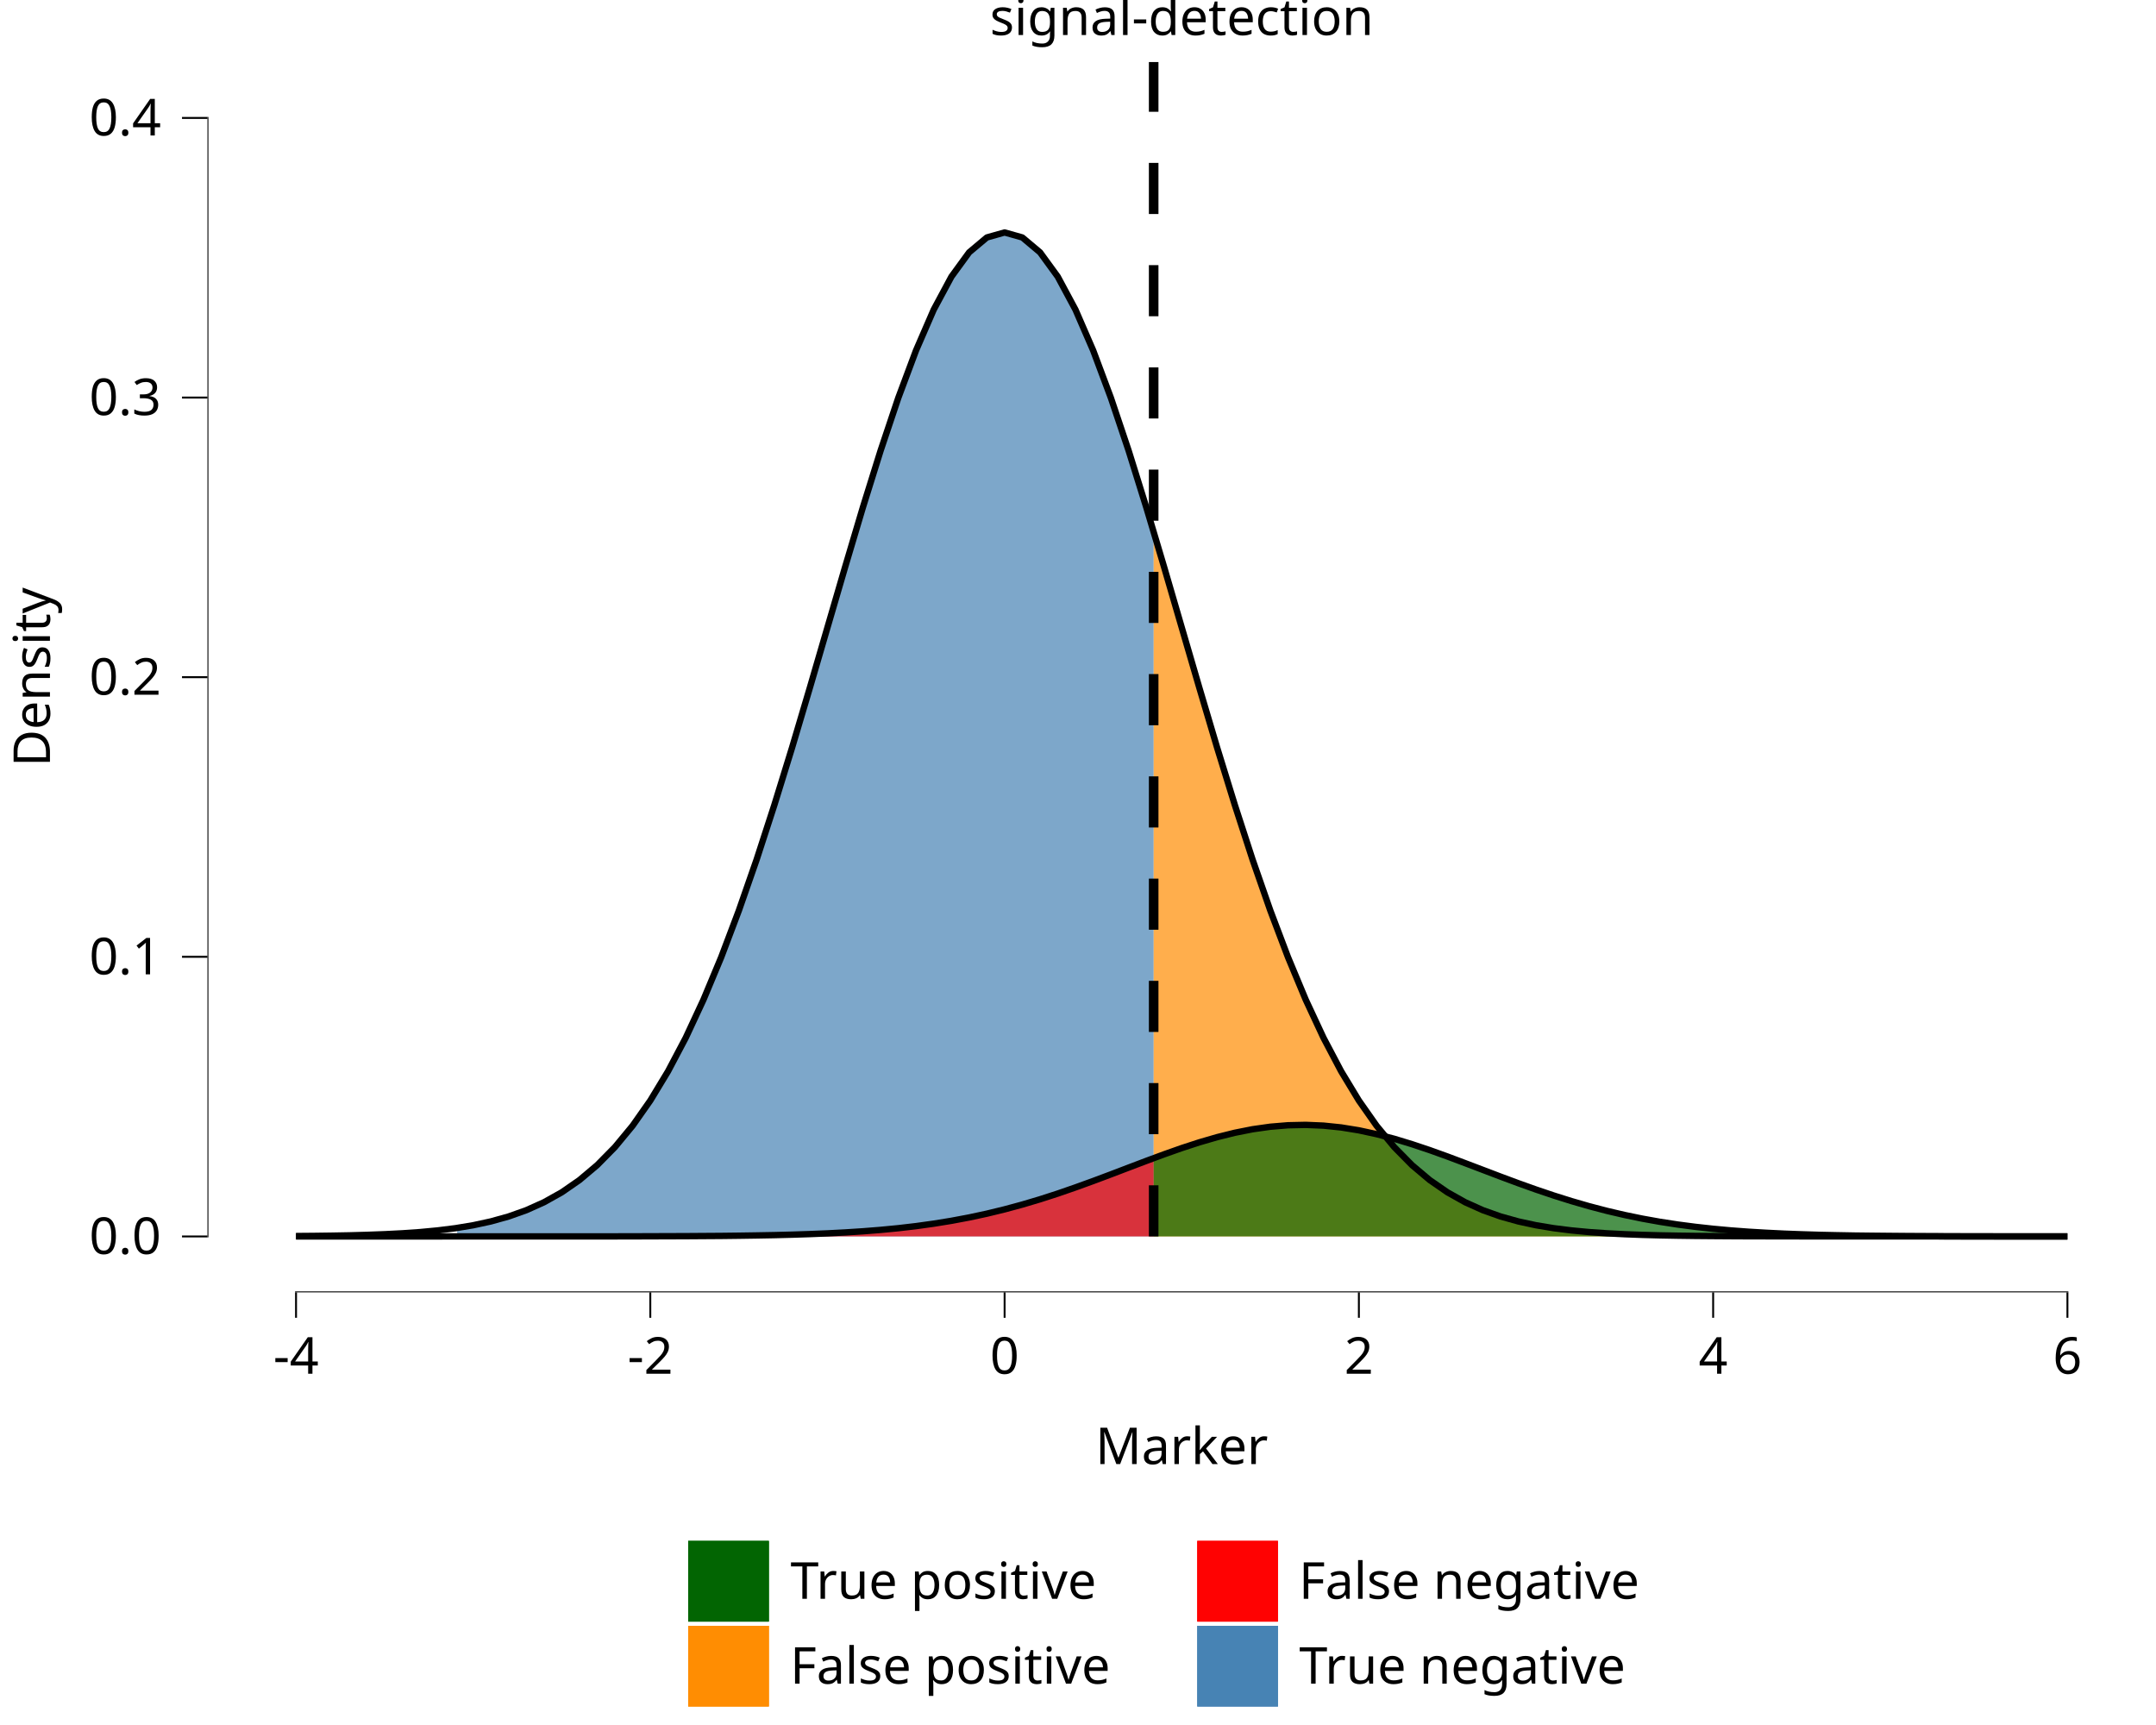
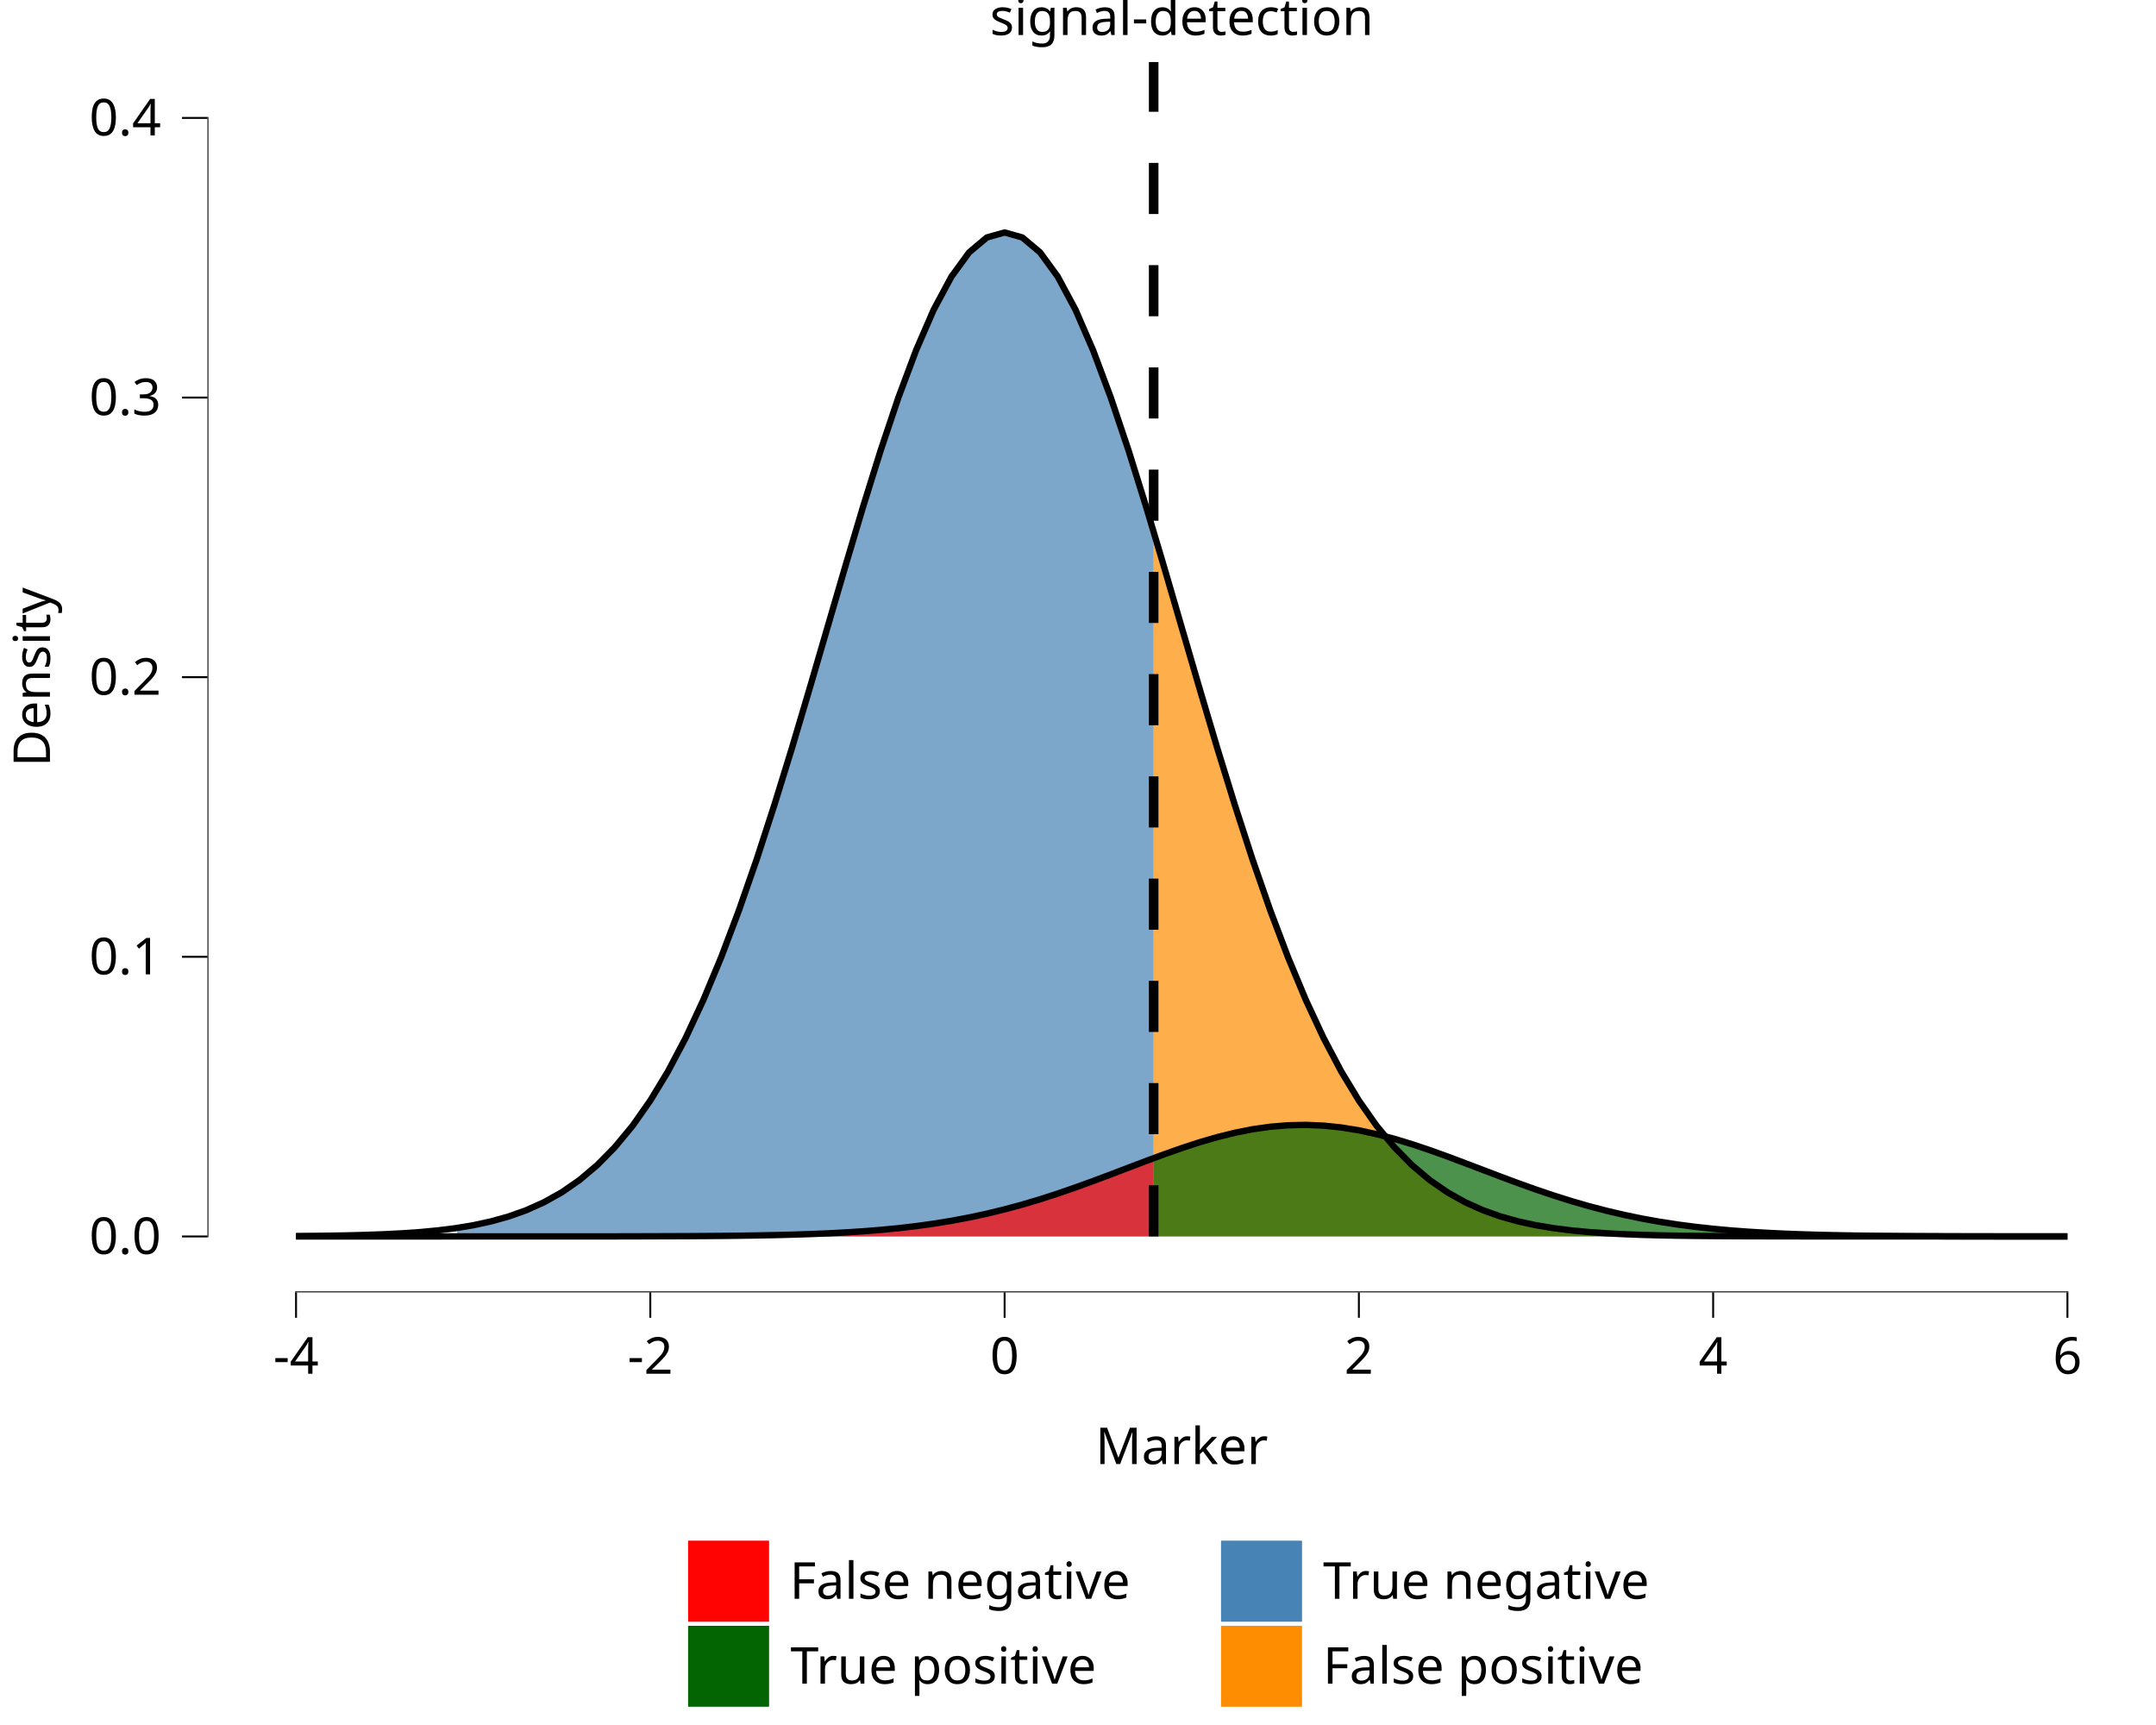
<svg xmlns="http://www.w3.org/2000/svg" class="svglite" data-engine-version="2.0" width="720.00pt" height="576.00pt" viewBox="0 0 720.00 576.00">
  <defs>
    <style type="text/css">
    .svglite line, .svglite polyline, .svglite polygon, .svglite path, .svglite rect, .svglite circle {
      fill: none;
      stroke: #000000;
      stroke-linecap: round;
      stroke-linejoin: round;
      stroke-miterlimit: 10.00;
    }
  </style>
  </defs>
  <rect width="100%" height="100%" style="stroke: none; fill: #FFFFFF;" />
  <defs>
    <clipPath id="cpMC4wMHw3MjAuMDB8MC4wMHw1NzYuMDA=">
      <rect x="0.00" y="0.00" width="720.00" height="576.00" />
    </clipPath>
  </defs>
  <g clip-path="url(#cpMC4wMHw3MjAuMDB8MC4wMHw1NzYuMDA=)">
    <rect x="0.00" y="0.00" width="720.00" height="576.00" style="stroke-width: 10.67; stroke: none;" />
  </g>
  <defs>
    <clipPath id="cpNjkuMjh8NzIwLjAwfDIwLjcxfDQzMS41Mw==">
      <rect x="69.28" y="20.71" width="650.72" height="410.82" />
    </clipPath>
  </defs>
  <g clip-path="url(#cpNjkuMjh8NzIwLjAwfDIwLjcxfDQzMS41Mw==)">
    <rect x="69.28" y="20.71" width="650.72" height="410.82" style="stroke-width: 10.67; stroke: none;" />
    <polygon points="152.68,410.03 155.01,409.66 157.33,409.26 159.66,408.81 161.98,408.31 164.31,407.76 166.64,407.15 168.96,406.48 171.29,405.74 173.61,404.92 175.94,404.03 178.27,403.05 180.59,401.98 182.92,400.81 185.24,399.53 187.57,398.14 189.89,396.64 192.22,395.00 194.55,393.23 196.87,391.32 199.20,389.26 201.52,387.05 203.85,384.66 206.18,382.11 208.50,379.38 210.83,376.46 213.15,373.34 215.48,370.03 217.81,366.51 220.13,362.78 222.46,358.83 224.78,354.66 227.11,350.26 229.44,345.64 231.76,340.79 234.09,335.70 236.41,330.39 238.74,324.84 241.07,319.07 243.39,313.07 245.72,306.85 248.04,300.42 250.37,293.79 252.69,286.96 255.02,279.94 257.35,272.74 259.67,265.39 262.00,257.89 264.32,250.25 266.65,242.51 268.98,234.67 271.30,226.76 273.63,218.80 275.95,210.81 278.28,202.82 280.61,194.85 282.93,186.93 285.26,179.08 287.58,171.33 289.91,163.71 292.24,156.24 294.56,148.96 296.89,141.90 299.21,135.07 301.54,128.51 303.87,122.25 306.19,116.30 308.52,110.71 310.84,105.48 313.17,100.64 315.49,96.22 317.82,92.24 320.15,88.70 322.47,85.63 324.80,83.04 327.12,80.95 329.45,79.36 331.78,78.28 334.10,77.71 336.43,77.66 338.75,78.13 341.08,79.11 343.41,80.61 345.73,82.61 348.06,85.10 350.38,88.08 352.71,91.53 355.04,95.43 357.36,99.77 359.69,104.53 362.01,109.69 364.34,115.21 366.67,121.09 368.99,127.30 371.32,133.80 373.64,140.58 375.97,147.61 378.30,154.85 380.62,162.28 382.95,169.87 385.27,177.60 385.27,412.86 382.95,412.86 380.62,412.86 378.30,412.86 375.97,412.86 373.64,412.86 371.32,412.86 368.99,412.86 366.67,412.86 364.34,412.86 362.01,412.86 359.69,412.86 357.36,412.86 355.04,412.86 352.71,412.86 350.38,412.86 348.06,412.86 345.73,412.86 343.41,412.86 341.08,412.86 338.75,412.86 336.43,412.86 334.10,412.86 331.78,412.86 329.45,412.86 327.12,412.86 324.80,412.86 322.47,412.86 320.15,412.86 317.82,412.86 315.49,412.86 313.17,412.86 310.84,412.86 308.52,412.86 306.19,412.86 303.87,412.86 301.54,412.86 299.21,412.86 296.89,412.86 294.56,412.86 292.24,412.86 289.91,412.86 287.58,412.86 285.26,412.86 282.93,412.86 280.61,412.86 278.28,412.86 275.95,412.86 273.63,412.86 271.30,412.86 268.98,412.86 266.65,412.86 264.32,412.86 262.00,412.86 259.67,412.86 257.35,412.86 255.02,412.86 252.69,412.86 250.37,412.86 248.04,412.86 245.72,412.86 243.39,412.86 241.07,412.86 238.74,412.86 236.41,412.86 234.09,412.86 231.76,412.86 229.44,412.86 227.11,412.86 224.78,412.86 222.46,412.86 220.13,412.86 217.81,412.86 215.48,412.86 213.15,412.86 210.83,412.86 208.50,412.86 206.18,412.86 203.85,412.86 201.52,412.86 199.20,412.86 196.87,412.86 194.55,412.86 192.22,412.86 189.89,412.86 187.57,412.86 185.24,412.86 182.92,412.86 180.59,412.86 178.27,412.86 175.94,412.86 173.61,412.86 171.29,412.86 168.96,412.86 166.64,412.86 164.31,412.86 161.98,412.86 159.66,412.86 157.33,412.86 155.01,412.86 152.68,412.86 " style="stroke-width: 0.00; stroke: none; stroke-linecap: butt; fill: #4682B4; fill-opacity: 0.70;" />
    <polyline points="152.68,410.03 155.01,409.66 157.33,409.26 159.66,408.81 161.98,408.31 164.31,407.76 166.64,407.15 168.96,406.48 171.29,405.74 173.61,404.92 175.94,404.03 178.27,403.05 180.59,401.98 182.92,400.81 185.24,399.53 187.57,398.14 189.89,396.64 192.22,395.00 194.55,393.23 196.87,391.32 199.20,389.26 201.52,387.05 203.85,384.66 206.18,382.11 208.50,379.38 210.83,376.46 213.15,373.34 215.48,370.03 217.81,366.51 220.13,362.78 222.46,358.83 224.78,354.66 227.11,350.26 229.44,345.64 231.76,340.79 234.09,335.70 236.41,330.39 238.74,324.84 241.07,319.07 243.39,313.07 245.72,306.85 248.04,300.42 250.37,293.79 252.69,286.96 255.02,279.94 257.35,272.74 259.67,265.39 262.00,257.89 264.32,250.25 266.65,242.51 268.98,234.67 271.30,226.76 273.63,218.80 275.95,210.81 278.28,202.82 280.61,194.85 282.93,186.93 285.26,179.08 287.58,171.33 289.91,163.71 292.24,156.24 294.56,148.96 296.89,141.90 299.21,135.07 301.54,128.51 303.87,122.25 306.19,116.30 308.52,110.71 310.84,105.48 313.17,100.64 315.49,96.22 317.82,92.24 320.15,88.70 322.47,85.63 324.80,83.04 327.12,80.95 329.45,79.36 331.78,78.28 334.10,77.71 336.43,77.66 338.75,78.13 341.08,79.11 343.41,80.61 345.73,82.61 348.06,85.10 350.38,88.08 352.71,91.53 355.04,95.43 357.36,99.77 359.69,104.53 362.01,109.69 364.34,115.21 366.67,121.09 368.99,127.30 371.32,133.80 373.64,140.58 375.97,147.61 378.30,154.85 380.62,162.28 382.95,169.87 385.27,177.60 " style="stroke-width: 1.07; stroke: none; stroke-linecap: butt;" />
    <polyline points="385.27,412.86 382.95,412.86 380.62,412.86 378.30,412.86 375.97,412.86 373.64,412.86 371.32,412.86 368.99,412.86 366.67,412.86 364.34,412.86 362.01,412.86 359.69,412.86 357.36,412.86 355.04,412.86 352.71,412.86 350.38,412.86 348.06,412.86 345.73,412.86 343.41,412.86 341.08,412.86 338.75,412.86 336.43,412.86 334.10,412.86 331.78,412.86 329.45,412.86 327.12,412.86 324.80,412.86 322.47,412.86 320.15,412.86 317.82,412.86 315.49,412.86 313.17,412.86 310.84,412.86 308.52,412.86 306.19,412.86 303.87,412.86 301.54,412.86 299.21,412.86 296.89,412.86 294.56,412.86 292.24,412.86 289.91,412.86 287.58,412.86 285.26,412.86 282.93,412.86 280.61,412.86 278.28,412.86 275.95,412.86 273.63,412.86 271.30,412.86 268.98,412.86 266.65,412.86 264.32,412.86 262.00,412.86 259.67,412.86 257.35,412.86 255.02,412.86 252.69,412.86 250.37,412.86 248.04,412.86 245.72,412.86 243.39,412.86 241.07,412.86 238.74,412.86 236.41,412.86 234.09,412.86 231.76,412.86 229.44,412.86 227.11,412.86 224.78,412.86 222.46,412.86 220.13,412.86 217.81,412.86 215.48,412.86 213.15,412.86 210.83,412.86 208.50,412.86 206.18,412.86 203.85,412.86 201.52,412.86 199.20,412.86 196.87,412.86 194.55,412.86 192.22,412.86 189.89,412.86 187.57,412.86 185.24,412.86 182.92,412.86 180.59,412.86 178.27,412.86 175.94,412.86 173.61,412.86 171.29,412.86 168.96,412.86 166.64,412.86 164.31,412.86 161.98,412.86 159.66,412.86 157.33,412.86 155.01,412.86 152.68,412.86 " style="stroke-width: 1.07; stroke: none; stroke-linecap: butt;" />
    <polygon points="385.27,177.60 387.60,185.43 389.92,193.34 392.25,201.31 394.58,209.30 396.90,217.29 399.23,225.26 401.55,233.18 403.88,241.03 406.21,248.79 408.53,256.45 410.86,263.98 413.18,271.36 415.51,278.58 417.84,285.64 420.16,292.51 422.49,299.18 424.81,305.65 427.14,311.91 429.47,317.95 431.79,323.76 434.12,329.35 436.44,334.71 438.77,339.84 441.10,344.74 443.42,349.40 445.75,353.84 448.07,358.05 450.40,362.04 452.72,365.82 455.05,369.38 457.38,372.73 459.70,375.88 462.03,378.84 464.35,381.61 466.68,384.19 469.01,386.61 471.33,388.85 473.66,390.94 475.98,392.88 478.31,394.68 480.64,396.34 482.96,397.87 485.29,399.28 487.61,400.57 489.94,401.76 492.27,402.85 494.59,403.85 496.92,404.76 499.24,405.59 501.57,406.34 503.90,407.03 506.22,407.65 508.55,408.21 510.87,408.72 513.20,409.18 515.52,409.59 517.85,409.96 520.18,410.29 522.50,410.59 524.83,410.86 527.15,411.09 529.48,411.31 531.81,411.49 534.13,411.66 536.46,411.81 538.78,411.94 541.11,412.06 543.44,412.16 545.76,412.25 548.09,412.33 550.41,412.40 552.74,412.46 555.07,412.51 557.39,412.56 559.72,412.60 562.04,412.64 564.37,412.67 566.70,412.69 569.02,412.72 571.35,412.74 573.67,412.75 576.00,412.77 578.32,412.78 580.65,412.79 582.98,412.80 585.30,412.81 587.63,412.82 589.95,412.82 592.28,412.83 594.61,412.83 596.93,412.84 599.26,412.84 601.58,412.84 603.91,412.84 606.24,412.85 608.56,412.85 610.89,412.85 613.21,412.85 615.54,412.85 617.87,412.85 617.87,412.86 615.54,412.86 613.21,412.86 610.89,412.86 608.56,412.86 606.24,412.86 603.91,412.86 601.58,412.86 599.26,412.86 596.93,412.86 594.61,412.86 592.28,412.86 589.95,412.86 587.63,412.86 585.30,412.86 582.98,412.86 580.65,412.86 578.32,412.86 576.00,412.86 573.67,412.86 571.35,412.86 569.02,412.86 566.70,412.86 564.37,412.86 562.04,412.86 559.72,412.86 557.39,412.86 555.07,412.86 552.74,412.86 550.41,412.86 548.09,412.86 545.76,412.86 543.44,412.86 541.11,412.86 538.78,412.86 536.46,412.86 534.13,412.86 531.81,412.86 529.48,412.86 527.15,412.86 524.83,412.86 522.50,412.86 520.18,412.86 517.85,412.86 515.52,412.86 513.20,412.86 510.87,412.86 508.55,412.86 506.22,412.86 503.90,412.86 501.57,412.86 499.24,412.86 496.92,412.86 494.59,412.86 492.27,412.86 489.94,412.86 487.61,412.86 485.29,412.86 482.96,412.86 480.64,412.86 478.31,412.86 475.98,412.86 473.66,412.86 471.33,412.86 469.01,412.86 466.68,412.86 464.35,412.86 462.03,412.86 459.70,412.86 457.38,412.86 455.05,412.86 452.72,412.86 450.40,412.86 448.07,412.86 445.75,412.86 443.42,412.86 441.10,412.86 438.77,412.86 436.44,412.86 434.12,412.86 431.79,412.86 429.47,412.86 427.14,412.86 424.81,412.86 422.49,412.86 420.16,412.86 417.84,412.86 415.51,412.86 413.18,412.86 410.86,412.86 408.53,412.86 406.21,412.86 403.88,412.86 401.55,412.86 399.23,412.86 396.90,412.86 394.58,412.86 392.25,412.86 389.92,412.86 387.60,412.86 385.27,412.86 " style="stroke-width: 0.00; stroke: none; stroke-linecap: butt; fill: #FF8C00; fill-opacity: 0.70;" />
    <polyline points="385.27,177.60 387.60,185.43 389.92,193.34 392.25,201.31 394.58,209.30 396.90,217.29 399.23,225.26 401.55,233.18 403.88,241.03 406.21,248.79 408.53,256.45 410.86,263.98 413.18,271.36 415.51,278.58 417.84,285.64 420.16,292.51 422.49,299.18 424.81,305.65 427.14,311.91 429.47,317.95 431.79,323.76 434.12,329.35 436.44,334.71 438.77,339.84 441.10,344.74 443.42,349.40 445.75,353.84 448.07,358.05 450.40,362.04 452.72,365.82 455.05,369.38 457.38,372.73 459.70,375.88 462.03,378.84 464.35,381.61 466.68,384.19 469.01,386.61 471.33,388.85 473.66,390.94 475.98,392.88 478.31,394.68 480.64,396.34 482.96,397.87 485.29,399.28 487.61,400.57 489.94,401.76 492.27,402.85 494.59,403.85 496.92,404.76 499.24,405.59 501.57,406.34 503.90,407.03 506.22,407.65 508.55,408.21 510.87,408.72 513.20,409.18 515.52,409.59 517.85,409.96 520.18,410.29 522.50,410.59 524.83,410.86 527.15,411.09 529.48,411.31 531.81,411.49 534.13,411.66 536.46,411.81 538.78,411.94 541.11,412.06 543.44,412.16 545.76,412.25 548.09,412.33 550.41,412.40 552.74,412.46 555.07,412.51 557.39,412.56 559.72,412.60 562.04,412.64 564.37,412.67 566.70,412.69 569.02,412.72 571.35,412.74 573.67,412.75 576.00,412.77 578.32,412.78 580.65,412.79 582.98,412.80 585.30,412.81 587.63,412.82 589.95,412.82 592.28,412.83 594.61,412.83 596.93,412.84 599.26,412.84 601.58,412.84 603.91,412.84 606.24,412.85 608.56,412.85 610.89,412.85 613.21,412.85 615.54,412.85 617.87,412.85 " style="stroke-width: 1.07; stroke: none; stroke-linecap: butt;" />
    <polyline points="617.87,412.86 615.54,412.86 613.21,412.86 610.89,412.86 608.56,412.86 606.24,412.86 603.91,412.86 601.58,412.86 599.26,412.86 596.93,412.86 594.61,412.86 592.28,412.86 589.95,412.86 587.63,412.86 585.30,412.86 582.98,412.86 580.65,412.86 578.32,412.86 576.00,412.86 573.67,412.86 571.35,412.86 569.02,412.86 566.70,412.86 564.37,412.86 562.04,412.86 559.72,412.86 557.39,412.86 555.07,412.86 552.74,412.86 550.41,412.86 548.09,412.86 545.76,412.86 543.44,412.86 541.11,412.86 538.78,412.86 536.46,412.86 534.13,412.86 531.81,412.86 529.48,412.86 527.15,412.86 524.83,412.86 522.50,412.86 520.18,412.86 517.85,412.86 515.52,412.86 513.20,412.86 510.87,412.86 508.55,412.86 506.22,412.86 503.90,412.86 501.57,412.86 499.24,412.86 496.92,412.86 494.59,412.86 492.27,412.86 489.94,412.86 487.61,412.86 485.29,412.86 482.96,412.86 480.64,412.86 478.31,412.86 475.98,412.86 473.66,412.86 471.33,412.86 469.01,412.86 466.68,412.86 464.35,412.86 462.03,412.86 459.70,412.86 457.38,412.86 455.05,412.86 452.72,412.86 450.40,412.86 448.07,412.86 445.75,412.86 443.42,412.86 441.10,412.86 438.77,412.86 436.44,412.86 434.12,412.86 431.79,412.86 429.47,412.86 427.14,412.86 424.81,412.86 422.49,412.86 420.16,412.86 417.84,412.86 415.51,412.86 413.18,412.86 410.86,412.86 408.53,412.86 406.21,412.86 403.88,412.86 401.55,412.86 399.23,412.86 396.90,412.86 394.58,412.86 392.25,412.86 389.92,412.86 387.60,412.86 385.27,412.86 " style="stroke-width: 1.07; stroke: none; stroke-linecap: butt;" />
    <polygon points="152.68,412.85 155.01,412.85 157.33,412.85 159.66,412.85 161.98,412.85 164.31,412.85 166.64,412.85 168.96,412.85 171.29,412.85 173.61,412.85 175.94,412.85 178.27,412.85 180.59,412.85 182.92,412.85 185.24,412.85 187.57,412.85 189.89,412.85 192.22,412.85 194.55,412.85 196.87,412.84 199.20,412.84 201.52,412.84 203.85,412.84 206.18,412.83 208.50,412.83 210.83,412.83 213.15,412.82 215.48,412.82 217.81,412.81 220.13,412.80 222.46,412.80 224.78,412.79 227.11,412.78 229.44,412.77 231.76,412.75 234.09,412.74 236.41,412.72 238.74,412.70 241.07,412.68 243.39,412.66 245.72,412.63 248.04,412.60 250.37,412.57 252.69,412.53 255.02,412.49 257.35,412.45 259.67,412.40 262.00,412.34 264.32,412.28 266.65,412.21 268.98,412.13 271.30,412.05 273.63,411.96 275.95,411.85 278.28,411.74 280.61,411.62 282.93,411.49 285.26,411.35 287.58,411.19 289.91,411.02 292.24,410.84 294.56,410.64 296.89,410.42 299.21,410.19 301.54,409.94 303.87,409.67 306.19,409.38 308.52,409.08 310.84,408.75 313.17,408.40 315.49,408.02 317.82,407.63 320.15,407.21 322.47,406.77 324.80,406.30 327.12,405.81 329.45,405.29 331.78,404.74 334.10,404.17 336.43,403.58 338.75,402.96 341.08,402.31 343.41,401.64 345.73,400.94 348.06,400.22 350.38,399.48 352.71,398.72 355.04,397.94 357.36,397.13 359.69,396.31 362.01,395.48 364.34,394.63 366.67,393.76 368.99,392.89 371.32,392.01 373.64,391.13 375.97,390.24 378.30,389.35 380.62,388.47 382.95,387.59 385.27,386.72 385.27,412.86 382.95,412.86 380.62,412.86 378.30,412.86 375.97,412.86 373.64,412.86 371.32,412.86 368.99,412.86 366.67,412.86 364.34,412.86 362.01,412.86 359.69,412.86 357.36,412.86 355.04,412.86 352.71,412.86 350.38,412.86 348.06,412.86 345.73,412.86 343.41,412.86 341.08,412.86 338.75,412.86 336.43,412.86 334.10,412.86 331.78,412.86 329.45,412.86 327.12,412.86 324.80,412.86 322.47,412.86 320.15,412.86 317.82,412.86 315.49,412.86 313.17,412.86 310.84,412.86 308.52,412.86 306.19,412.86 303.87,412.86 301.54,412.86 299.21,412.86 296.89,412.86 294.56,412.86 292.24,412.86 289.91,412.86 287.58,412.86 285.26,412.86 282.93,412.86 280.61,412.86 278.28,412.86 275.95,412.86 273.63,412.86 271.30,412.86 268.98,412.86 266.65,412.86 264.32,412.86 262.00,412.86 259.67,412.86 257.35,412.86 255.02,412.86 252.69,412.86 250.37,412.86 248.04,412.86 245.72,412.86 243.39,412.86 241.07,412.86 238.74,412.86 236.41,412.86 234.09,412.86 231.76,412.86 229.44,412.86 227.11,412.86 224.78,412.86 222.46,412.86 220.13,412.86 217.81,412.86 215.48,412.86 213.15,412.86 210.83,412.86 208.50,412.86 206.18,412.86 203.85,412.86 201.52,412.86 199.20,412.86 196.87,412.86 194.55,412.86 192.22,412.86 189.89,412.86 187.57,412.86 185.24,412.86 182.92,412.86 180.59,412.86 178.27,412.86 175.94,412.86 173.61,412.86 171.29,412.86 168.96,412.86 166.64,412.86 164.31,412.86 161.98,412.86 159.66,412.86 157.33,412.86 155.01,412.86 152.68,412.86 " style="stroke-width: 0.00; stroke: none; stroke-linecap: butt; fill: #FF0000; fill-opacity: 0.70;" />
    <polyline points="152.68,412.85 155.01,412.85 157.33,412.85 159.66,412.85 161.98,412.85 164.31,412.85 166.64,412.85 168.96,412.85 171.29,412.85 173.61,412.85 175.94,412.85 178.27,412.85 180.59,412.85 182.92,412.85 185.24,412.85 187.57,412.85 189.89,412.85 192.22,412.85 194.55,412.85 196.87,412.84 199.20,412.84 201.52,412.84 203.85,412.84 206.18,412.83 208.50,412.83 210.83,412.83 213.15,412.82 215.48,412.82 217.81,412.81 220.13,412.80 222.46,412.80 224.78,412.79 227.11,412.78 229.44,412.77 231.76,412.75 234.09,412.74 236.41,412.72 238.74,412.70 241.07,412.68 243.39,412.66 245.72,412.63 248.04,412.60 250.37,412.57 252.69,412.53 255.02,412.49 257.35,412.45 259.67,412.40 262.00,412.34 264.32,412.28 266.65,412.21 268.98,412.13 271.30,412.05 273.63,411.96 275.95,411.85 278.28,411.74 280.61,411.62 282.93,411.49 285.26,411.35 287.58,411.19 289.91,411.02 292.24,410.84 294.56,410.64 296.89,410.42 299.21,410.19 301.54,409.94 303.87,409.67 306.19,409.38 308.52,409.08 310.84,408.75 313.17,408.40 315.49,408.02 317.82,407.63 320.15,407.21 322.47,406.77 324.80,406.30 327.12,405.81 329.45,405.29 331.78,404.74 334.10,404.17 336.43,403.58 338.75,402.96 341.08,402.31 343.41,401.64 345.73,400.94 348.06,400.22 350.38,399.48 352.71,398.72 355.04,397.94 357.36,397.13 359.69,396.31 362.01,395.48 364.34,394.63 366.67,393.76 368.99,392.89 371.32,392.01 373.64,391.13 375.97,390.24 378.30,389.35 380.62,388.47 382.95,387.59 385.27,386.72 " style="stroke-width: 1.07; stroke: none; stroke-linecap: butt;" />
    <polyline points="385.27,412.86 382.95,412.86 380.62,412.86 378.30,412.86 375.97,412.86 373.64,412.86 371.32,412.86 368.99,412.86 366.67,412.86 364.34,412.86 362.01,412.86 359.69,412.86 357.36,412.86 355.04,412.86 352.71,412.86 350.38,412.86 348.06,412.86 345.73,412.86 343.41,412.86 341.08,412.86 338.75,412.86 336.43,412.86 334.10,412.86 331.78,412.86 329.45,412.86 327.12,412.86 324.80,412.86 322.47,412.86 320.15,412.86 317.82,412.86 315.49,412.86 313.17,412.86 310.84,412.86 308.52,412.86 306.19,412.86 303.87,412.86 301.54,412.86 299.21,412.86 296.89,412.86 294.56,412.86 292.24,412.86 289.91,412.86 287.58,412.86 285.26,412.86 282.93,412.86 280.61,412.86 278.28,412.86 275.95,412.86 273.63,412.86 271.30,412.86 268.98,412.86 266.65,412.86 264.32,412.86 262.00,412.86 259.67,412.86 257.35,412.86 255.02,412.86 252.69,412.86 250.37,412.86 248.04,412.86 245.72,412.86 243.39,412.86 241.07,412.86 238.74,412.86 236.41,412.86 234.09,412.86 231.76,412.86 229.44,412.86 227.11,412.86 224.78,412.86 222.46,412.86 220.13,412.86 217.81,412.86 215.48,412.86 213.15,412.86 210.83,412.86 208.50,412.86 206.18,412.86 203.85,412.86 201.52,412.86 199.20,412.86 196.87,412.86 194.55,412.86 192.22,412.86 189.89,412.86 187.57,412.86 185.24,412.86 182.92,412.86 180.59,412.86 178.27,412.86 175.94,412.86 173.61,412.86 171.29,412.86 168.96,412.86 166.64,412.86 164.31,412.86 161.98,412.86 159.66,412.86 157.33,412.86 155.01,412.86 152.68,412.86 " style="stroke-width: 1.07; stroke: none; stroke-linecap: butt;" />
    <polygon points="385.27,386.72 387.60,385.86 389.92,385.01 392.25,384.19 394.58,383.38 396.90,382.60 399.23,381.85 401.55,381.13 403.88,380.44 406.21,379.78 408.53,379.17 410.86,378.60 413.18,378.07 415.51,377.59 417.84,377.15 420.16,376.77 422.49,376.44 424.81,376.16 427.14,375.94 429.47,375.77 431.79,375.66 434.12,375.61 436.44,375.62 438.77,375.68 441.10,375.80 443.42,375.98 445.75,376.21 448.07,376.50 450.40,376.84 452.72,377.23 455.05,377.67 457.38,378.17 459.70,378.70 462.03,379.28 464.35,379.91 466.68,380.57 469.01,381.26 471.33,381.99 473.66,382.75 475.98,383.53 478.31,384.34 480.64,385.17 482.96,386.02 485.29,386.88 487.61,387.75 489.94,388.63 492.27,389.52 494.59,390.41 496.92,391.29 499.24,392.18 501.57,393.06 503.90,393.93 506.22,394.79 508.55,395.64 510.87,396.47 513.20,397.29 515.52,398.09 517.85,398.87 520.18,399.63 522.50,400.36 524.83,401.08 527.15,401.77 529.48,402.43 531.81,403.08 534.13,403.69 536.46,404.28 538.78,404.85 541.11,405.39 543.44,405.90 545.76,406.39 548.09,406.85 550.41,407.29 552.74,407.71 555.07,408.10 557.39,408.47 559.72,408.81 562.04,409.14 564.37,409.44 566.70,409.72 569.02,409.99 571.35,410.23 573.67,410.46 576.00,410.68 578.32,410.87 580.65,411.05 582.98,411.22 585.30,411.37 587.63,411.52 589.95,411.65 592.28,411.77 594.61,411.87 596.93,411.97 599.26,412.06 601.58,412.15 603.91,412.22 606.24,412.29 608.56,412.35 610.89,412.41 613.21,412.46 615.54,412.50 617.87,412.54 617.87,412.86 615.54,412.86 613.21,412.86 610.89,412.86 608.56,412.86 606.24,412.86 603.91,412.86 601.58,412.86 599.26,412.86 596.93,412.86 594.61,412.86 592.28,412.86 589.95,412.86 587.63,412.86 585.30,412.86 582.98,412.86 580.65,412.86 578.32,412.86 576.00,412.86 573.67,412.86 571.35,412.86 569.02,412.86 566.70,412.86 564.37,412.86 562.04,412.86 559.72,412.86 557.39,412.86 555.07,412.86 552.74,412.86 550.41,412.86 548.09,412.86 545.76,412.86 543.44,412.86 541.11,412.86 538.78,412.86 536.46,412.86 534.13,412.86 531.81,412.86 529.48,412.86 527.15,412.86 524.83,412.86 522.50,412.86 520.18,412.86 517.85,412.86 515.52,412.86 513.20,412.86 510.87,412.86 508.55,412.86 506.22,412.86 503.90,412.86 501.57,412.86 499.24,412.86 496.92,412.86 494.59,412.86 492.27,412.86 489.94,412.86 487.61,412.86 485.29,412.86 482.96,412.86 480.64,412.86 478.31,412.86 475.98,412.86 473.66,412.86 471.33,412.86 469.01,412.86 466.68,412.86 464.35,412.86 462.03,412.86 459.70,412.86 457.38,412.86 455.05,412.86 452.72,412.86 450.40,412.86 448.07,412.86 445.75,412.86 443.42,412.86 441.10,412.86 438.77,412.86 436.44,412.86 434.12,412.86 431.79,412.86 429.47,412.86 427.14,412.86 424.81,412.86 422.49,412.86 420.16,412.86 417.84,412.86 415.51,412.86 413.18,412.86 410.86,412.86 408.53,412.86 406.21,412.86 403.88,412.86 401.55,412.86 399.23,412.86 396.90,412.86 394.58,412.86 392.25,412.86 389.92,412.86 387.60,412.86 385.27,412.86 " style="stroke-width: 0.00; stroke: none; stroke-linecap: butt; fill: #006400; fill-opacity: 0.70;" />
    <polyline points="385.27,386.72 387.60,385.86 389.92,385.01 392.25,384.19 394.58,383.38 396.90,382.60 399.23,381.85 401.55,381.13 403.88,380.44 406.21,379.78 408.53,379.17 410.86,378.60 413.18,378.07 415.51,377.59 417.84,377.15 420.16,376.77 422.49,376.44 424.81,376.16 427.14,375.94 429.47,375.77 431.79,375.66 434.12,375.61 436.44,375.62 438.77,375.68 441.10,375.80 443.42,375.98 445.75,376.21 448.07,376.50 450.40,376.84 452.72,377.23 455.05,377.67 457.38,378.17 459.70,378.70 462.03,379.28 464.35,379.91 466.68,380.57 469.01,381.26 471.33,381.99 473.66,382.75 475.98,383.53 478.31,384.34 480.64,385.17 482.96,386.02 485.29,386.88 487.61,387.75 489.94,388.63 492.27,389.52 494.59,390.41 496.92,391.29 499.24,392.18 501.57,393.06 503.90,393.93 506.22,394.79 508.55,395.64 510.87,396.47 513.20,397.29 515.52,398.09 517.85,398.87 520.18,399.63 522.50,400.36 524.83,401.08 527.15,401.77 529.48,402.43 531.81,403.08 534.13,403.69 536.46,404.28 538.78,404.85 541.11,405.39 543.44,405.90 545.76,406.39 548.09,406.85 550.41,407.29 552.74,407.71 555.07,408.10 557.39,408.47 559.72,408.81 562.04,409.14 564.37,409.44 566.70,409.72 569.02,409.99 571.35,410.23 573.67,410.46 576.00,410.68 578.32,410.87 580.65,411.05 582.98,411.22 585.30,411.37 587.63,411.52 589.95,411.65 592.28,411.77 594.61,411.87 596.93,411.97 599.26,412.06 601.58,412.15 603.91,412.22 606.24,412.29 608.56,412.35 610.89,412.41 613.21,412.46 615.54,412.50 617.87,412.54 " style="stroke-width: 1.07; stroke: none; stroke-linecap: butt;" />
    <polyline points="617.87,412.86 615.54,412.86 613.21,412.86 610.89,412.86 608.56,412.86 606.24,412.86 603.91,412.86 601.58,412.86 599.26,412.86 596.93,412.86 594.61,412.86 592.28,412.86 589.95,412.86 587.63,412.86 585.30,412.86 582.98,412.86 580.65,412.86 578.32,412.86 576.00,412.86 573.67,412.86 571.35,412.86 569.02,412.86 566.70,412.86 564.37,412.86 562.04,412.86 559.72,412.86 557.39,412.86 555.07,412.86 552.74,412.86 550.41,412.86 548.09,412.86 545.76,412.86 543.44,412.86 541.11,412.86 538.78,412.86 536.46,412.86 534.13,412.86 531.81,412.86 529.48,412.86 527.15,412.86 524.83,412.86 522.50,412.86 520.18,412.86 517.85,412.86 515.52,412.86 513.20,412.86 510.87,412.86 508.55,412.86 506.22,412.86 503.90,412.86 501.57,412.86 499.24,412.86 496.92,412.86 494.59,412.86 492.27,412.86 489.94,412.86 487.61,412.86 485.29,412.86 482.96,412.86 480.64,412.86 478.31,412.86 475.98,412.86 473.66,412.86 471.33,412.86 469.01,412.86 466.68,412.86 464.35,412.86 462.03,412.86 459.70,412.86 457.38,412.86 455.05,412.86 452.72,412.86 450.40,412.86 448.07,412.86 445.75,412.86 443.42,412.86 441.10,412.86 438.77,412.86 436.44,412.86 434.12,412.86 431.79,412.86 429.47,412.86 427.14,412.86 424.81,412.86 422.49,412.86 420.16,412.86 417.84,412.86 415.51,412.86 413.18,412.86 410.86,412.86 408.53,412.86 406.21,412.86 403.88,412.86 401.55,412.86 399.23,412.86 396.90,412.86 394.58,412.86 392.25,412.86 389.92,412.86 387.60,412.86 385.27,412.86 " style="stroke-width: 1.07; stroke: none; stroke-linecap: butt;" />
    <polyline points="98.86,412.74 104.78,412.69 110.69,412.61 116.61,412.50 122.52,412.34 128.44,412.12 134.36,411.82 140.27,411.41 146.19,410.85 152.10,410.11 158.02,409.13 163.93,407.85 169.85,406.20 175.76,404.10 181.68,401.44 187.60,398.13 193.51,394.04 199.43,389.05 205.34,383.05 211.26,375.90 217.17,367.49 223.09,357.72 229.01,346.51 234.92,333.82 240.84,319.65 246.75,304.02 252.67,287.04 258.58,268.85 264.50,249.68 270.41,229.79 276.33,209.52 282.25,189.26 288.16,169.42 294.08,150.46 299.99,132.84 305.91,117.01 311.82,103.39 317.74,92.37 323.65,84.26 329.57,79.29 335.49,77.62 341.40,79.29 347.32,84.26 353.23,92.37 359.15,103.39 365.06,117.01 370.98,132.84 376.90,150.46 382.81,169.42 388.73,189.26 394.64,209.52 400.56,229.79 406.47,249.68 412.39,268.85 418.30,287.04 424.22,304.02 430.14,319.65 436.05,333.82 441.97,346.51 447.88,357.72 453.80,367.49 459.71,375.90 465.63,383.05 471.54,389.05 477.46,394.04 483.38,398.13 489.29,401.44 495.21,404.10 501.12,406.20 507.04,407.85 512.95,409.13 518.87,410.11 524.79,410.85 530.70,411.41 536.62,411.82 542.53,412.12 548.45,412.34 554.36,412.50 560.28,412.61 566.19,412.69 572.11,412.74 578.03,412.78 583.94,412.81 589.86,412.82 595.77,412.83 601.69,412.84 607.60,412.85 613.52,412.85 619.43,412.85 625.35,412.85 631.27,412.85 637.18,412.85 643.10,412.85 649.01,412.86 654.93,412.86 660.84,412.86 666.76,412.86 672.68,412.86 678.59,412.86 684.51,412.86 690.42,412.86 " style="stroke-width: 2.13; stroke-linecap: butt;" />
    <polyline points="98.86,412.86 104.78,412.86 110.69,412.86 116.61,412.86 122.52,412.86 128.44,412.86 134.36,412.86 140.27,412.86 146.19,412.86 152.10,412.85 158.02,412.85 163.93,412.85 169.85,412.85 175.76,412.85 181.68,412.85 187.60,412.85 193.51,412.85 199.43,412.84 205.34,412.84 211.26,412.83 217.17,412.81 223.09,412.79 229.01,412.77 234.92,412.73 240.84,412.69 246.75,412.62 252.67,412.53 258.58,412.42 264.50,412.27 270.41,412.08 276.33,411.84 282.25,411.53 288.16,411.15 294.08,410.68 299.99,410.11 305.91,409.42 311.82,408.60 317.74,407.64 323.65,406.53 329.57,405.26 335.49,403.82 341.40,402.22 347.32,400.46 353.23,398.55 359.15,396.50 365.06,394.36 370.98,392.14 376.90,389.88 382.81,387.64 388.73,385.45 394.64,383.36 400.56,381.43 406.47,379.71 412.39,378.24 418.30,377.07 424.22,376.23 430.14,375.74 436.05,375.61 441.97,375.86 447.88,376.47 453.80,377.43 459.71,378.71 465.63,380.26 471.54,382.06 477.46,384.04 483.38,386.17 489.29,388.39 495.21,390.64 501.12,392.89 507.04,395.09 512.95,397.20 518.87,399.20 524.79,401.06 530.70,402.77 536.62,404.32 542.53,405.70 548.45,406.92 554.36,407.98 560.28,408.89 566.19,409.66 572.11,410.31 578.03,410.85 583.94,411.29 589.86,411.64 595.77,411.93 601.69,412.15 607.60,412.33 613.52,412.46 619.43,412.57 625.35,412.64 631.27,412.70 637.18,412.75 643.10,412.78 649.01,412.80 654.93,412.82 660.84,412.83 666.76,412.84 672.68,412.84 678.59,412.85 684.51,412.85 690.42,412.85 " style="stroke-width: 2.13; stroke-linecap: butt;" />
    <line x1="385.27" y1="412.86" x2="385.27" y2="20.71" style="stroke-width: 3.20; stroke-dasharray: 17.07,17.07; stroke-linecap: butt;" />
    <line x1="98.54" y1="431.53" x2="690.74" y2="431.53" style="stroke-width: 0.64; stroke-linecap: butt;" />
    <line x1="69.28" y1="413.17" x2="69.28" y2="39.06" style="stroke-width: 0.64; stroke-linecap: butt;" />
    <rect x="69.28" y="20.71" width="650.72" height="410.82" style="stroke-width: 0.00; stroke: none;" />
  </g>
  <g clip-path="url(#cpMC4wMHw3MjAuMDB8MC4wMHw1NzYuMDA=)">
    <polyline points="69.28,431.53 69.28,20.71 " style="stroke-width: 0.00; stroke: none; stroke-linecap: butt;" />
    <text x="53.81" y="418.71" text-anchor="end" style="font-size: 17.00px; font-family: sans;" textLength="23.63px" lengthAdjust="spacingAndGlyphs">0.0</text>
    <text x="53.81" y="325.34" text-anchor="end" style="font-size: 17.00px; font-family: sans;" textLength="23.63px" lengthAdjust="spacingAndGlyphs">0.1</text>
    <text x="53.81" y="231.97" text-anchor="end" style="font-size: 17.00px; font-family: sans;" textLength="23.63px" lengthAdjust="spacingAndGlyphs">0.2</text>
    <text x="53.81" y="138.60" text-anchor="end" style="font-size: 17.00px; font-family: sans;" textLength="23.63px" lengthAdjust="spacingAndGlyphs">0.3</text>
    <text x="53.81" y="45.23" text-anchor="end" style="font-size: 17.00px; font-family: sans;" textLength="23.63px" lengthAdjust="spacingAndGlyphs">0.4</text>
    <polyline points="60.78,412.86 69.28,412.86 " style="stroke-width: 0.64; stroke-linecap: butt;" />
    <polyline points="60.78,319.49 69.28,319.49 " style="stroke-width: 0.64; stroke-linecap: butt;" />
    <polyline points="60.78,226.12 69.28,226.12 " style="stroke-width: 0.64; stroke-linecap: butt;" />
    <polyline points="60.78,132.75 69.28,132.75 " style="stroke-width: 0.64; stroke-linecap: butt;" />
    <polyline points="60.78,39.38 69.28,39.38 " style="stroke-width: 0.64; stroke-linecap: butt;" />
    <polyline points="69.28,431.53 720.00,431.53 " style="stroke-width: 0.00; stroke: none; stroke-linecap: butt;" />
    <polyline points="98.86,440.03 98.86,431.53 " style="stroke-width: 0.64; stroke-linecap: butt;" />
    <polyline points="217.17,440.03 217.17,431.53 " style="stroke-width: 0.64; stroke-linecap: butt;" />
    <polyline points="335.49,440.03 335.49,431.53 " style="stroke-width: 0.64; stroke-linecap: butt;" />
    <polyline points="453.80,440.03 453.80,431.53 " style="stroke-width: 0.64; stroke-linecap: butt;" />
    <polyline points="572.11,440.03 572.11,431.53 " style="stroke-width: 0.64; stroke-linecap: butt;" />
    <polyline points="690.42,440.03 690.42,431.53 " style="stroke-width: 0.64; stroke-linecap: butt;" />
    <text x="98.86" y="458.71" text-anchor="middle" style="font-size: 17.00px; font-family: sans;" textLength="15.12px" lengthAdjust="spacingAndGlyphs">-4</text>
    <text x="217.17" y="458.71" text-anchor="middle" style="font-size: 17.00px; font-family: sans;" textLength="15.12px" lengthAdjust="spacingAndGlyphs">-2</text>
    <text x="335.49" y="458.71" text-anchor="middle" style="font-size: 17.00px; font-family: sans;" textLength="9.46px" lengthAdjust="spacingAndGlyphs">0</text>
    <text x="453.80" y="458.71" text-anchor="middle" style="font-size: 17.00px; font-family: sans;" textLength="9.46px" lengthAdjust="spacingAndGlyphs">2</text>
    <text x="572.11" y="458.71" text-anchor="middle" style="font-size: 17.00px; font-family: sans;" textLength="9.46px" lengthAdjust="spacingAndGlyphs">4</text>
    <text x="690.42" y="458.71" text-anchor="middle" style="font-size: 17.00px; font-family: sans;" textLength="9.46px" lengthAdjust="spacingAndGlyphs">6</text>
    <text x="394.64" y="488.88" text-anchor="middle" style="font-size: 17.00px; font-family: sans;" textLength="52.91px" lengthAdjust="spacingAndGlyphs">Marker</text>
    <text transform="translate(16.68,226.12) rotate(-90)" text-anchor="middle" style="font-size: 17.00px; font-family: sans;" textLength="56.70px" lengthAdjust="spacingAndGlyphs">Density</text>
-     <rect x="215.16" y="508.35" width="358.96" height="67.65" style="stroke-width: 0.75; stroke: none;" />
-     <rect x="215.16" y="508.35" width="358.96" height="67.65" style="stroke-width: 10.67; stroke: none;" />
+     <rect x="215.16" y="508.35" width="358.97" height="67.65" style="stroke-width: 0.75; stroke: none;" />
+     <rect x="215.16" y="508.35" width="358.97" height="67.65" style="stroke-width: 10.67; stroke: none;" />
    <rect x="229.11" y="513.83" width="28.35" height="28.35" style="stroke-width: 10.67; stroke: none;" />
-     <rect x="229.82" y="514.54" width="26.93" height="26.93" style="stroke-width: 1.07; stroke: none; stroke-linecap: butt; stroke-linejoin: miter; fill: #006400; fill-opacity: 0.70;" />
-     <rect x="229.82" y="514.54" width="26.93" height="26.93" style="stroke-width: 1.07; stroke: none; stroke-linecap: butt; stroke-linejoin: miter; fill: #006400; fill-opacity: 0.70;" />
-     <rect x="229.82" y="514.54" width="26.93" height="26.93" style="stroke-width: 1.07; stroke: none; stroke-linecap: butt; stroke-linejoin: miter; fill: #006400; fill-opacity: 0.70;" />
-     <rect x="229.82" y="514.54" width="26.93" height="26.93" style="stroke-width: 1.07; stroke: none; stroke-linecap: butt; stroke-linejoin: miter; fill: #006400; fill-opacity: 0.70;" />
+     <rect x="229.81" y="514.54" width="26.93" height="26.93" style="stroke-width: 1.07; stroke: none; stroke-linecap: butt; stroke-linejoin: miter; fill: #FF0000; fill-opacity: 0.70;" />
+     <rect x="229.81" y="514.54" width="26.93" height="26.93" style="stroke-width: 1.07; stroke: none; stroke-linecap: butt; stroke-linejoin: miter; fill: #FF0000; fill-opacity: 0.70;" />
+     <rect x="229.81" y="514.54" width="26.93" height="26.93" style="stroke-width: 1.07; stroke: none; stroke-linecap: butt; stroke-linejoin: miter; fill: #FF0000; fill-opacity: 0.70;" />
+     <rect x="229.81" y="514.54" width="26.93" height="26.93" style="stroke-width: 1.07; stroke: none; stroke-linecap: butt; stroke-linejoin: miter; fill: #FF0000; fill-opacity: 0.70;" />
    <rect x="229.11" y="542.17" width="28.35" height="28.35" style="stroke-width: 10.67; stroke: none;" />
-     <rect x="229.82" y="542.88" width="26.93" height="26.93" style="stroke-width: 1.07; stroke: none; stroke-linecap: butt; stroke-linejoin: miter; fill: #FF8C00; fill-opacity: 0.70;" />
-     <rect x="229.82" y="542.88" width="26.93" height="26.93" style="stroke-width: 1.07; stroke: none; stroke-linecap: butt; stroke-linejoin: miter; fill: #FF8C00; fill-opacity: 0.70;" />
-     <rect x="229.82" y="542.88" width="26.93" height="26.93" style="stroke-width: 1.07; stroke: none; stroke-linecap: butt; stroke-linejoin: miter; fill: #FF8C00; fill-opacity: 0.70;" />
-     <rect x="229.82" y="542.88" width="26.93" height="26.93" style="stroke-width: 1.07; stroke: none; stroke-linecap: butt; stroke-linejoin: miter; fill: #FF8C00; fill-opacity: 0.70;" />
-     <rect x="399.13" y="513.83" width="28.35" height="28.35" style="stroke-width: 10.67; stroke: none;" />
-     <rect x="399.84" y="514.54" width="26.93" height="26.93" style="stroke-width: 1.07; stroke: none; stroke-linecap: butt; stroke-linejoin: miter; fill: #FF0000; fill-opacity: 0.70;" />
-     <rect x="399.84" y="514.54" width="26.93" height="26.93" style="stroke-width: 1.07; stroke: none; stroke-linecap: butt; stroke-linejoin: miter; fill: #FF0000; fill-opacity: 0.70;" />
-     <rect x="399.84" y="514.54" width="26.93" height="26.93" style="stroke-width: 1.07; stroke: none; stroke-linecap: butt; stroke-linejoin: miter; fill: #FF0000; fill-opacity: 0.70;" />
-     <rect x="399.84" y="514.54" width="26.93" height="26.93" style="stroke-width: 1.07; stroke: none; stroke-linecap: butt; stroke-linejoin: miter; fill: #FF0000; fill-opacity: 0.70;" />
-     <rect x="399.13" y="542.17" width="28.35" height="28.35" style="stroke-width: 10.67; stroke: none;" />
-     <rect x="399.84" y="542.88" width="26.93" height="26.93" style="stroke-width: 1.07; stroke: none; stroke-linecap: butt; stroke-linejoin: miter; fill: #4682B4; fill-opacity: 0.70;" />
-     <rect x="399.84" y="542.88" width="26.93" height="26.93" style="stroke-width: 1.07; stroke: none; stroke-linecap: butt; stroke-linejoin: miter; fill: #4682B4; fill-opacity: 0.70;" />
-     <rect x="399.84" y="542.88" width="26.93" height="26.93" style="stroke-width: 1.07; stroke: none; stroke-linecap: butt; stroke-linejoin: miter; fill: #4682B4; fill-opacity: 0.70;" />
-     <rect x="399.84" y="542.88" width="26.93" height="26.93" style="stroke-width: 1.07; stroke: none; stroke-linecap: butt; stroke-linejoin: miter; fill: #4682B4; fill-opacity: 0.70;" />
-     <text x="263.98" y="533.85" style="font-size: 17.00px; font-family: sans;" textLength="97.33px" lengthAdjust="spacingAndGlyphs">True positive</text>
-     <text x="263.85" y="562.20" style="font-size: 17.00px; font-family: sans;" textLength="103.95px" lengthAdjust="spacingAndGlyphs">False positive</text>
-     <text x="433.74" y="533.85" style="font-size: 17.00px; font-family: sans;" textLength="110.58px" lengthAdjust="spacingAndGlyphs">False negative</text>
-     <text x="433.87" y="562.20" style="font-size: 17.00px; font-family: sans;" textLength="103.96px" lengthAdjust="spacingAndGlyphs">True negative</text>
+     <rect x="229.81" y="542.88" width="26.93" height="26.93" style="stroke-width: 1.07; stroke: none; stroke-linecap: butt; stroke-linejoin: miter; fill: #006400; fill-opacity: 0.70;" />
+     <rect x="229.81" y="542.88" width="26.93" height="26.93" style="stroke-width: 1.07; stroke: none; stroke-linecap: butt; stroke-linejoin: miter; fill: #006400; fill-opacity: 0.70;" />
+     <rect x="229.81" y="542.88" width="26.93" height="26.93" style="stroke-width: 1.07; stroke: none; stroke-linecap: butt; stroke-linejoin: miter; fill: #006400; fill-opacity: 0.70;" />
+     <rect x="229.81" y="542.88" width="26.93" height="26.93" style="stroke-width: 1.07; stroke: none; stroke-linecap: butt; stroke-linejoin: miter; fill: #006400; fill-opacity: 0.70;" />
+     <rect x="407.08" y="513.83" width="28.35" height="28.35" style="stroke-width: 10.67; stroke: none;" />
+     <rect x="407.79" y="514.54" width="26.93" height="26.93" style="stroke-width: 1.07; stroke: none; stroke-linecap: butt; stroke-linejoin: miter; fill: #4682B4; fill-opacity: 0.70;" />
+     <rect x="407.79" y="514.54" width="26.93" height="26.93" style="stroke-width: 1.07; stroke: none; stroke-linecap: butt; stroke-linejoin: miter; fill: #4682B4; fill-opacity: 0.70;" />
+     <rect x="407.79" y="514.54" width="26.93" height="26.93" style="stroke-width: 1.07; stroke: none; stroke-linecap: butt; stroke-linejoin: miter; fill: #4682B4; fill-opacity: 0.70;" />
+     <rect x="407.79" y="514.54" width="26.93" height="26.93" style="stroke-width: 1.07; stroke: none; stroke-linecap: butt; stroke-linejoin: miter; fill: #4682B4; fill-opacity: 0.70;" />
+     <rect x="407.08" y="542.17" width="28.35" height="28.35" style="stroke-width: 10.67; stroke: none;" />
+     <rect x="407.79" y="542.88" width="26.93" height="26.93" style="stroke-width: 1.07; stroke: none; stroke-linecap: butt; stroke-linejoin: miter; fill: #FF8C00; fill-opacity: 0.70;" />
+     <rect x="407.79" y="542.88" width="26.93" height="26.93" style="stroke-width: 1.07; stroke: none; stroke-linecap: butt; stroke-linejoin: miter; fill: #FF8C00; fill-opacity: 0.70;" />
+     <rect x="407.79" y="542.88" width="26.93" height="26.93" style="stroke-width: 1.07; stroke: none; stroke-linecap: butt; stroke-linejoin: miter; fill: #FF8C00; fill-opacity: 0.70;" />
+     <rect x="407.79" y="542.88" width="26.93" height="26.93" style="stroke-width: 1.07; stroke: none; stroke-linecap: butt; stroke-linejoin: miter; fill: #FF8C00; fill-opacity: 0.70;" />
+     <text x="263.71" y="533.85" style="font-size: 17.00px; font-family: sans;" textLength="110.58px" lengthAdjust="spacingAndGlyphs">False negative</text>
+     <text x="263.97" y="562.20" style="font-size: 17.00px; font-family: sans;" textLength="97.33px" lengthAdjust="spacingAndGlyphs">True positive</text>
+     <text x="441.82" y="533.85" style="font-size: 17.00px; font-family: sans;" textLength="103.96px" lengthAdjust="spacingAndGlyphs">True negative</text>
+     <text x="441.82" y="562.20" style="font-size: 17.00px; font-family: sans;" textLength="103.95px" lengthAdjust="spacingAndGlyphs">False positive</text>
    <text x="394.64" y="11.70" text-anchor="middle" style="font-size: 17.00px; font-family: sans;" textLength="119.09px" lengthAdjust="spacingAndGlyphs">signal-detection</text>
  </g>
</svg>
